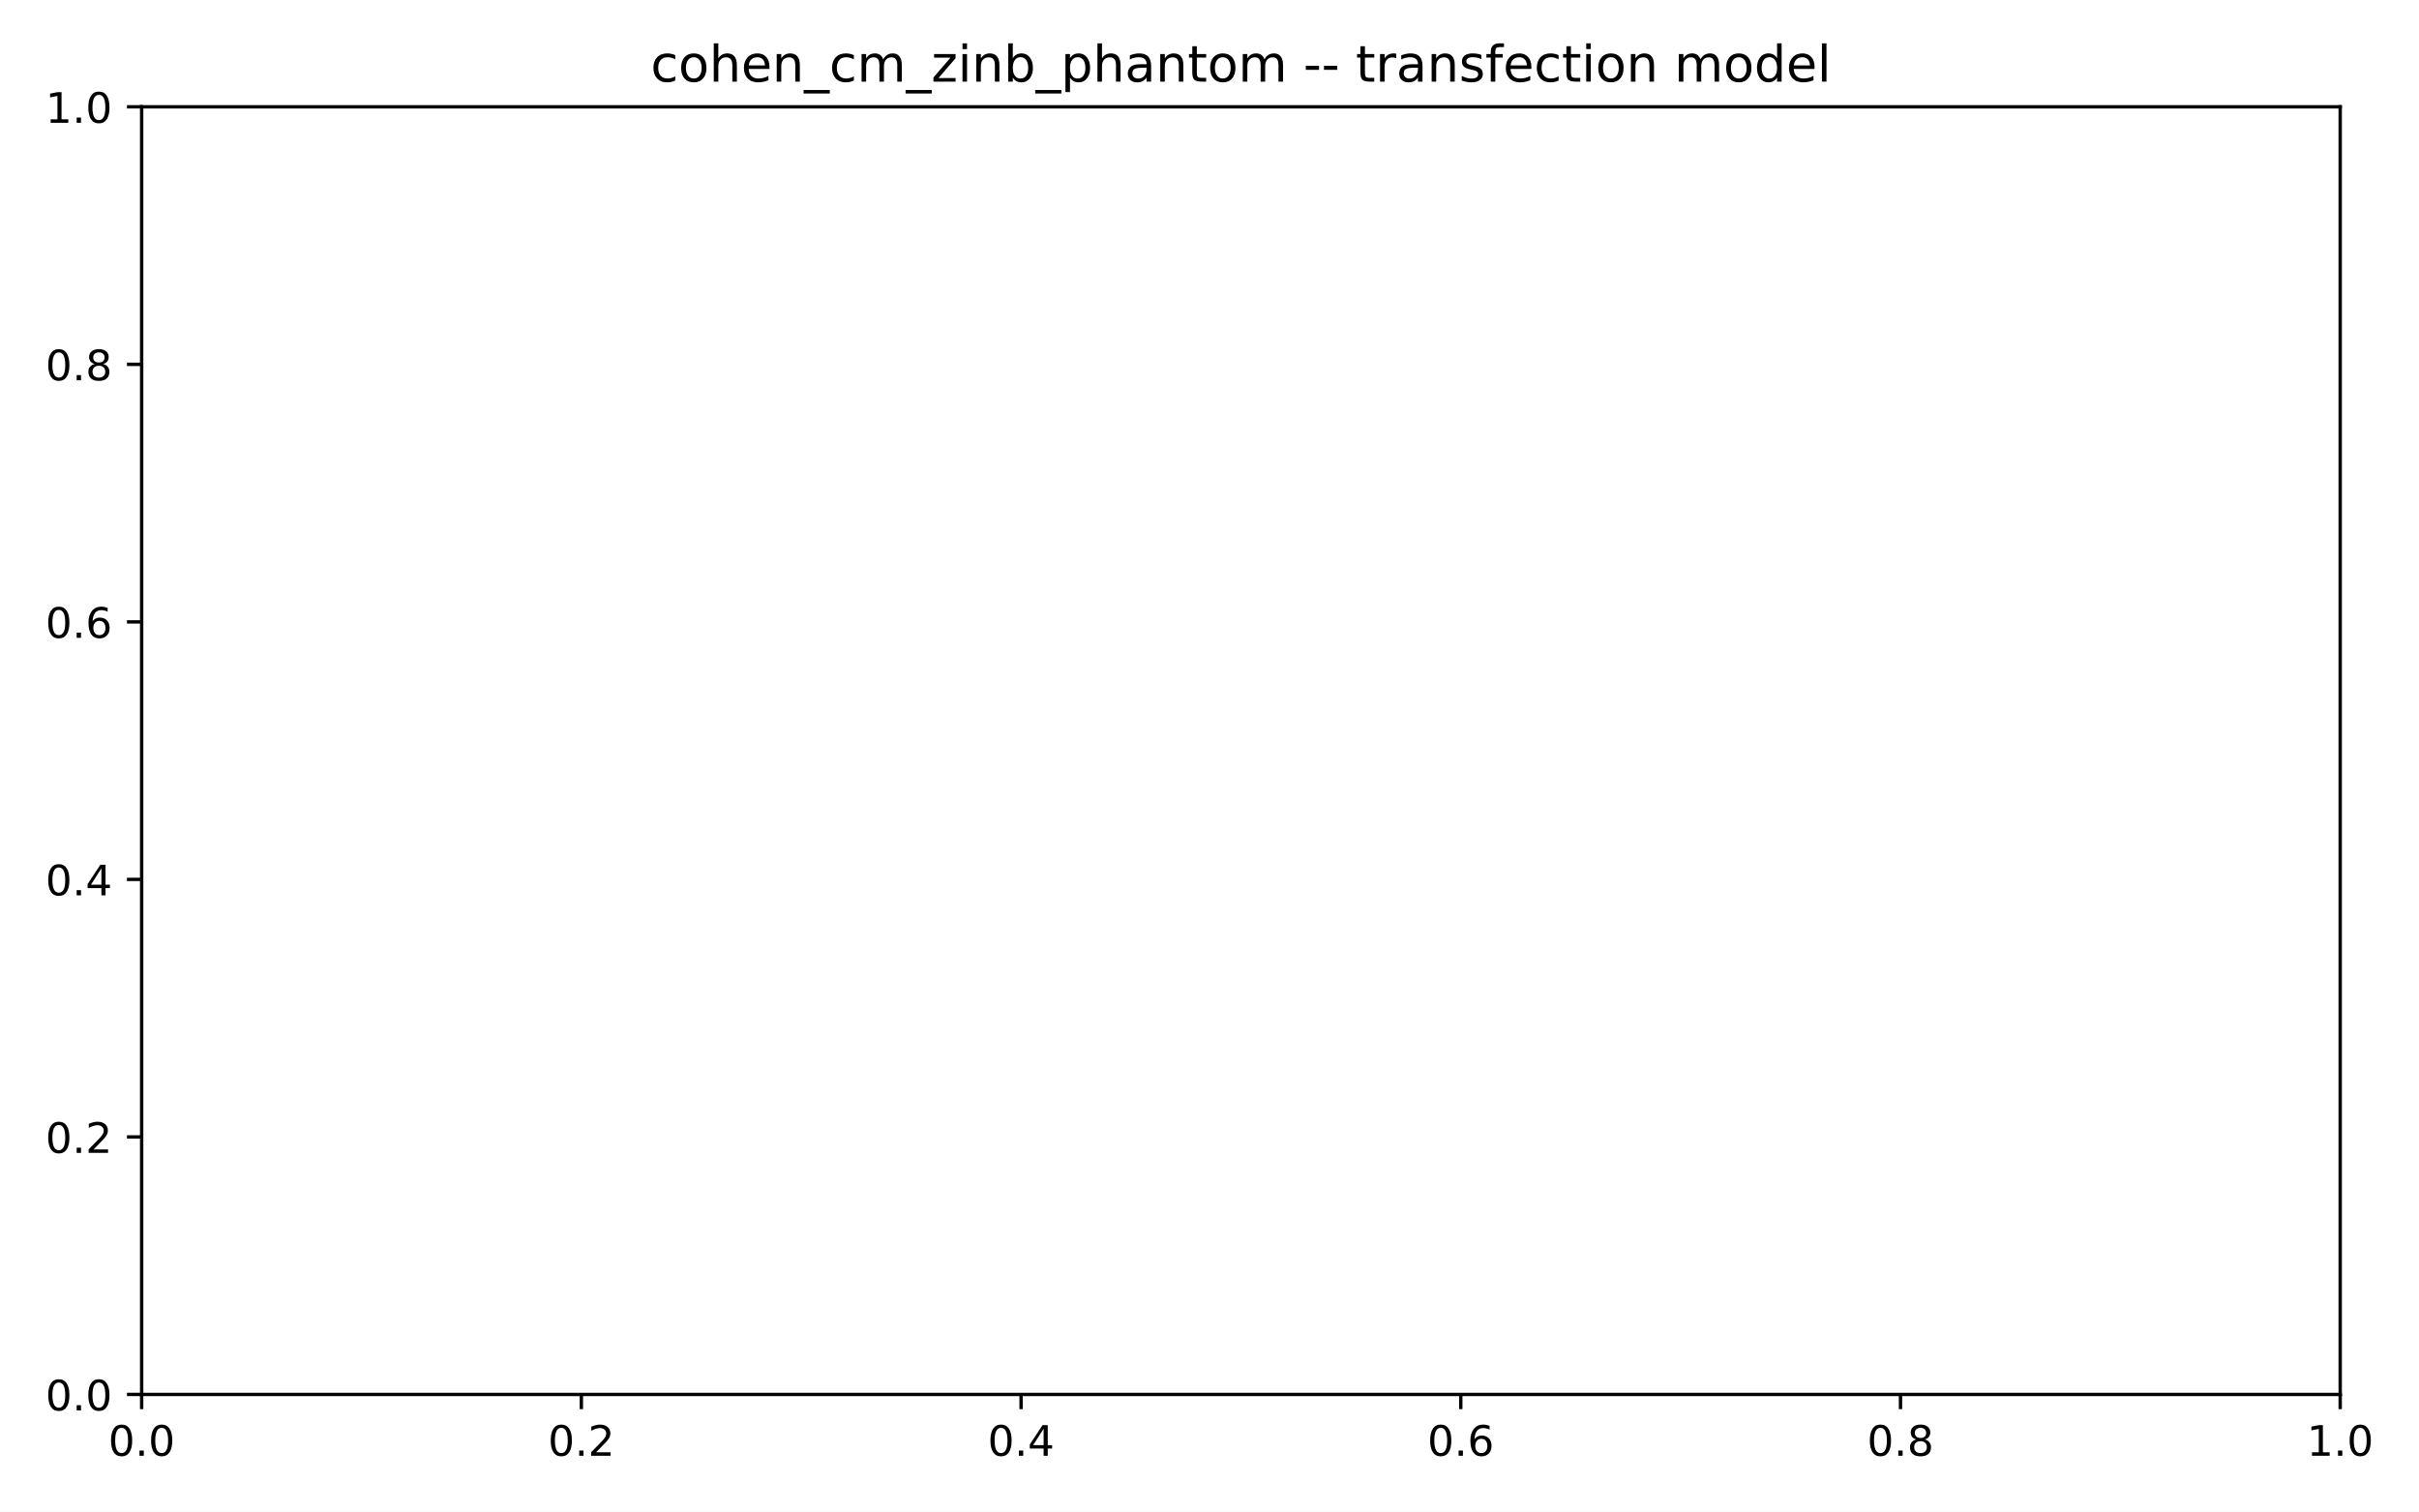
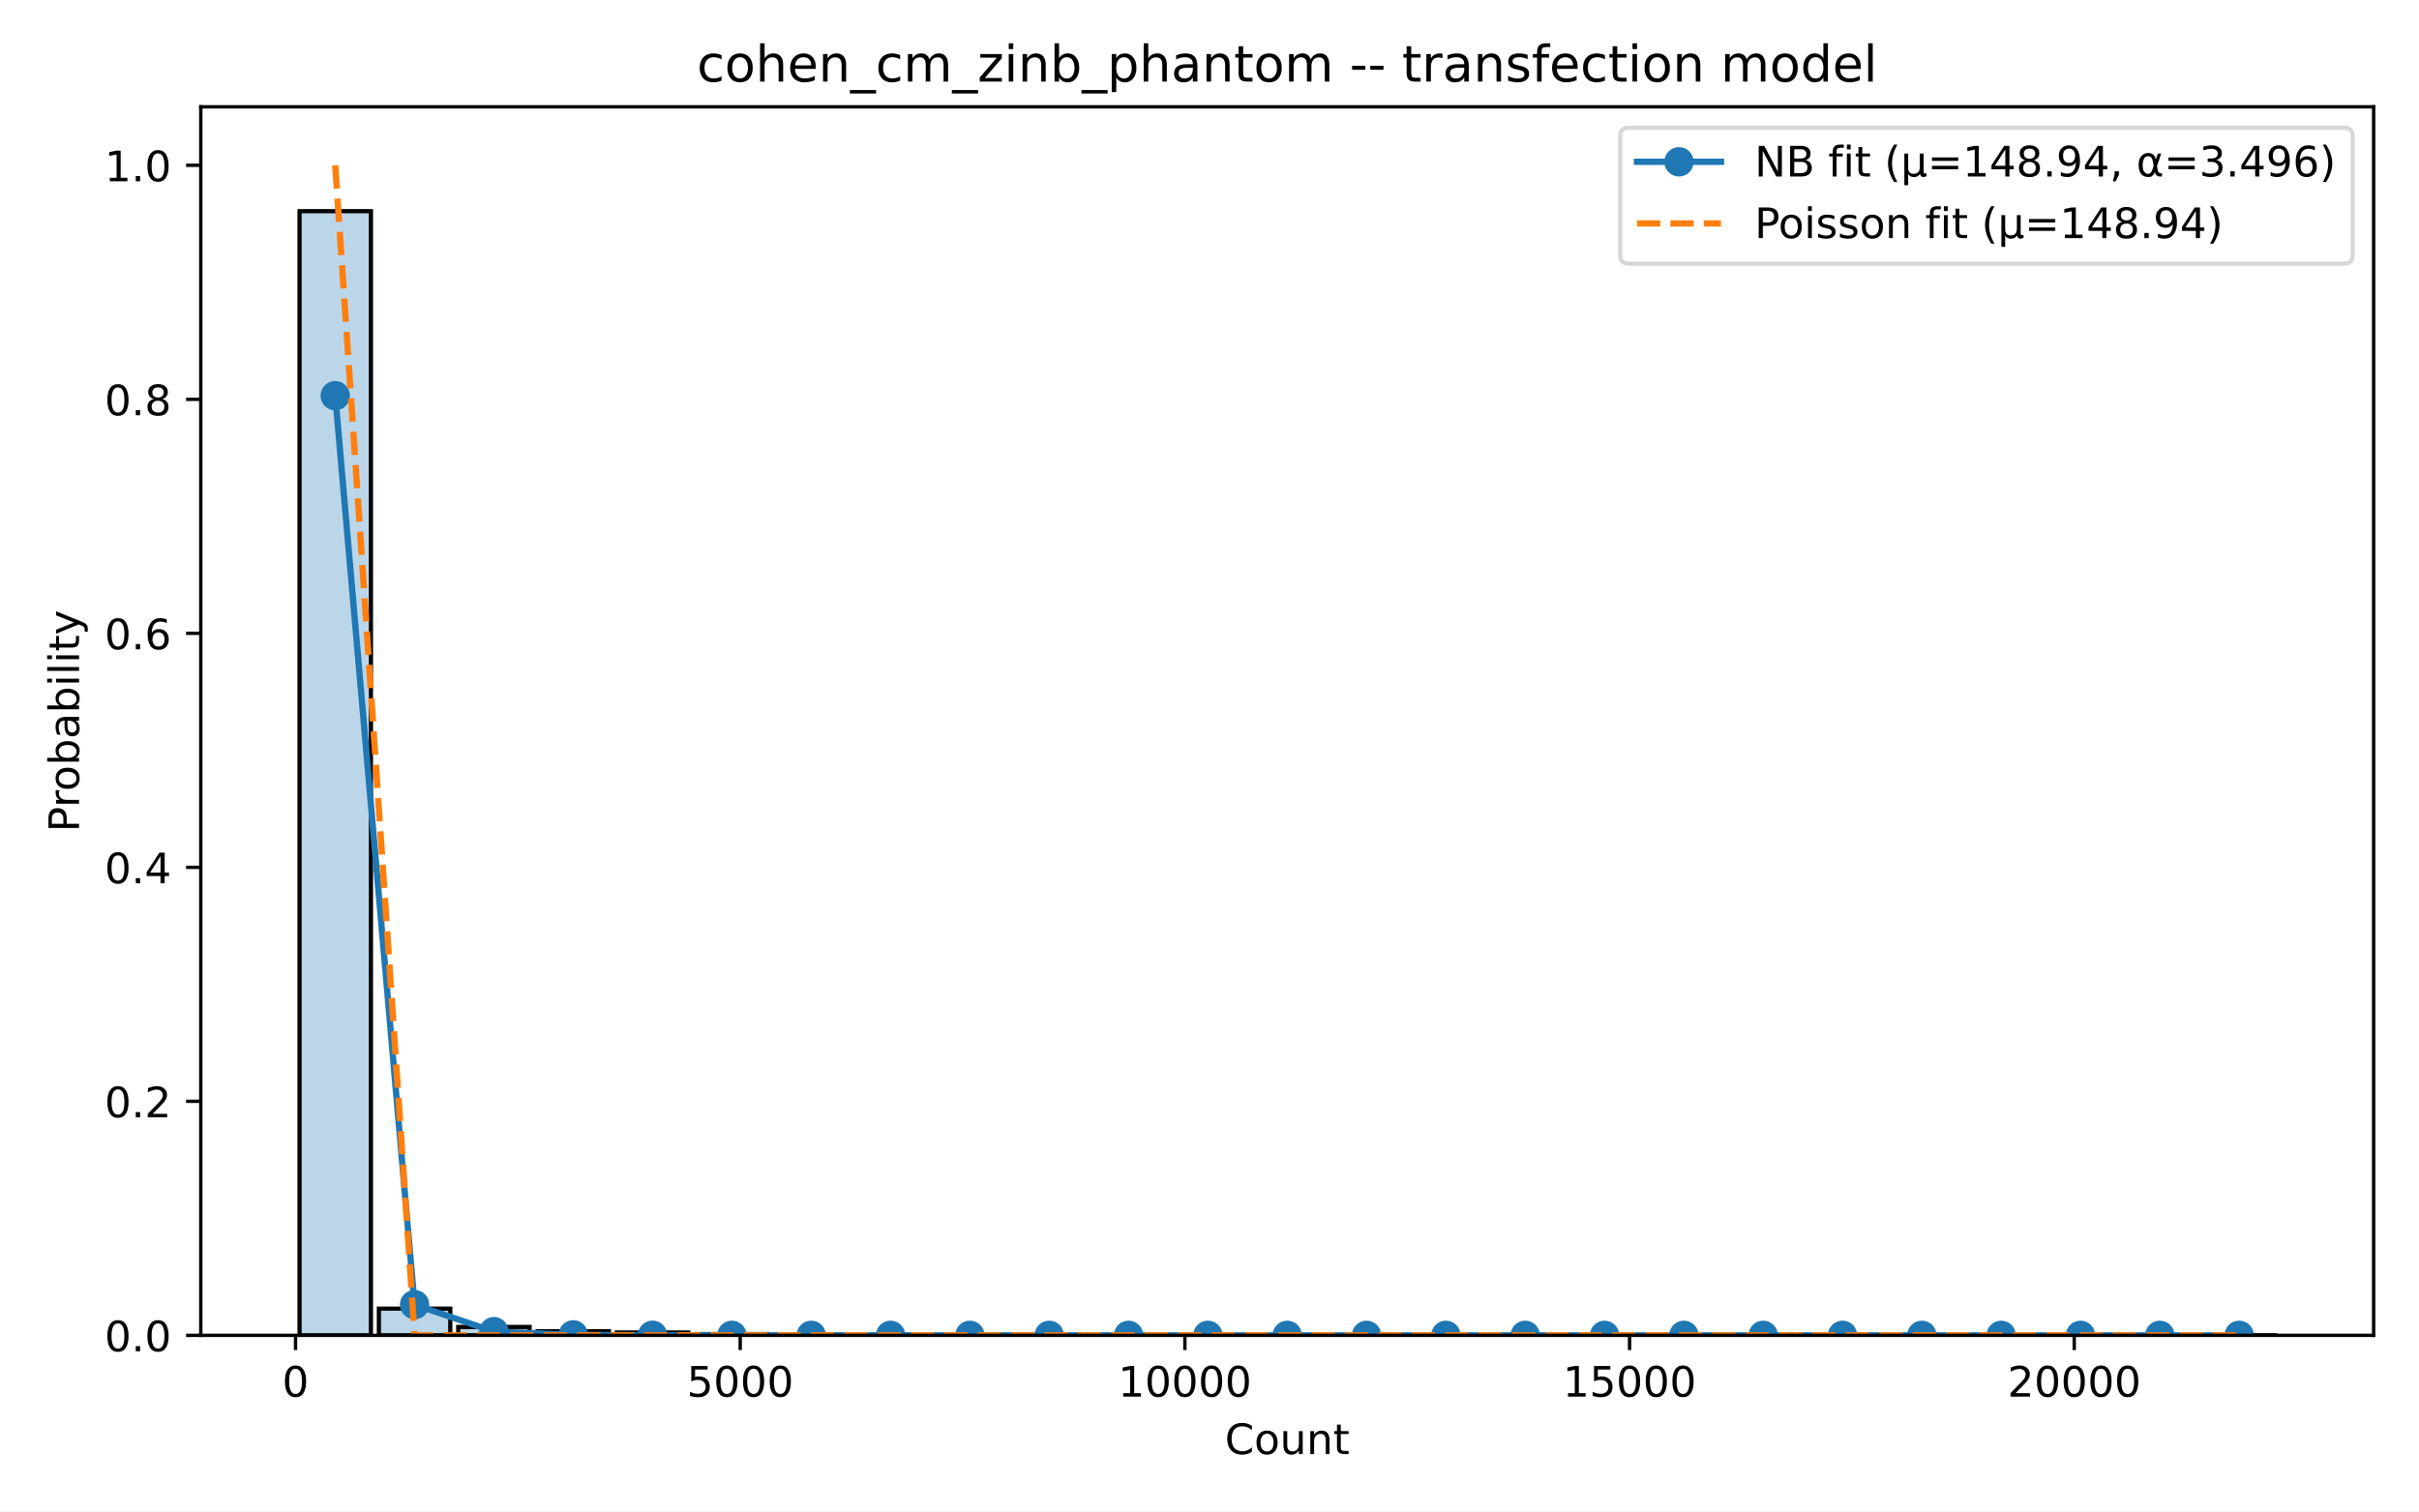
<svg xmlns="http://www.w3.org/2000/svg" xmlns:xlink="http://www.w3.org/1999/xlink" width="576pt" height="360pt" viewBox="0 0 576 360" version="1.1">
  <defs>
    <style type="text/css">*{stroke-linejoin: round; stroke-linecap: butt}</style>
  </defs>
  <g id="figure_1">
    <g id="patch_1">
      <path d="M 0 360  L 576 360  L 576 0  L 0 0  z " style="fill: #ffffff" />
    </g>
    <g id="axes_1">
      <g id="patch_2">
-         <path d="M 33.73 332.12  L 557.235 332.12  L 557.235 25.44  L 33.73 25.44  z " style="fill: #ffffff" />
+         <path d="M 47.81 318.04  L 565.2 318.04  L 565.2 25.44  L 47.81 25.44  z " style="fill: #ffffff" />
+       </g>
+       <g id="patch_3">
+         <path d="M 71.328 318.04  L 88.328 318.04  L 88.328 50.295  L 71.328 50.295  z " clip-path="url(#p4eb340bc12)" style="fill: #1f77b4; fill-opacity: 0.3; stroke: #000000; stroke-linejoin: miter" />
+       </g>
+       <g id="patch_4">
+         <path d="M 90.217 318.04  L 107.218 318.04  L 107.218 311.675  L 90.217 311.675  z " clip-path="url(#p4eb340bc12)" style="fill: #1f77b4; fill-opacity: 0.3; stroke: #000000; stroke-linejoin: miter" />
+       </g>
+       <g id="patch_5">
+         <path d="M 109.107 318.04  L 126.108 318.04  L 126.108 316.048  L 109.107 316.048  z " clip-path="url(#p4eb340bc12)" style="fill: #1f77b4; fill-opacity: 0.3; stroke: #000000; stroke-linejoin: miter" />
+       </g>
+       <g id="patch_6">
+         <path d="M 127.997 318.04  L 144.998 318.04  L 144.998 317.077  L 127.997 317.077  z " clip-path="url(#p4eb340bc12)" style="fill: #1f77b4; fill-opacity: 0.3; stroke: #000000; stroke-linejoin: miter" />
+       </g>
+       <g id="patch_7">
+         <path d="M 146.887 318.04  L 163.887 318.04  L 163.887 317.363  L 146.887 317.363  z " clip-path="url(#p4eb340bc12)" style="fill: #1f77b4; fill-opacity: 0.3; stroke: #000000; stroke-linejoin: miter" />
+       </g>
+       <g id="patch_8">
+         <path d="M 165.776 318.04  L 182.777 318.04  L 182.777 317.728  L 165.776 317.728  z " clip-path="url(#p4eb340bc12)" style="fill: #1f77b4; fill-opacity: 0.3; stroke: #000000; stroke-linejoin: miter" />
+       </g>
+       <g id="patch_9">
+         <path d="M 184.666 318.04  L 201.667 318.04  L 201.667 317.884  L 184.666 317.884  z " clip-path="url(#p4eb340bc12)" style="fill: #1f77b4; fill-opacity: 0.3; stroke: #000000; stroke-linejoin: miter" />
+       </g>
+       <g id="patch_10">
+         <path d="M 203.556 318.04  L 220.557 318.04  L 220.557 317.923  L 203.556 317.923  z " clip-path="url(#p4eb340bc12)" style="fill: #1f77b4; fill-opacity: 0.3; stroke: #000000; stroke-linejoin: miter" />
+       </g>
+       <g id="patch_11">
+         <path d="M 222.446 318.04  L 239.446 318.04  L 239.446 317.975  L 222.446 317.975  z " clip-path="url(#p4eb340bc12)" style="fill: #1f77b4; fill-opacity: 0.3; stroke: #000000; stroke-linejoin: miter" />
+       </g>
+       <g id="patch_12">
+         <path d="M 241.335 318.04  L 258.336 318.04  L 258.336 317.975  L 241.335 317.975  z " clip-path="url(#p4eb340bc12)" style="fill: #1f77b4; fill-opacity: 0.3; stroke: #000000; stroke-linejoin: miter" />
+       </g>
+       <g id="patch_13">
+         <path d="M 260.225 318.04  L 277.226 318.04  L 277.226 318.027  L 260.225 318.027  z " clip-path="url(#p4eb340bc12)" style="fill: #1f77b4; fill-opacity: 0.3; stroke: #000000; stroke-linejoin: miter" />
+       </g>
+       <g id="patch_14">
+         <path d="M 279.115 318.04  L 296.116 318.04  L 296.116 318.014  L 279.115 318.014  z " clip-path="url(#p4eb340bc12)" style="fill: #1f77b4; fill-opacity: 0.3; stroke: #000000; stroke-linejoin: miter" />
+       </g>
+       <g id="patch_15">
+         <path d="M 298.005 318.04  L 315.005 318.04  L 315.005 317.988  L 298.005 317.988  z " clip-path="url(#p4eb340bc12)" style="fill: #1f77b4; fill-opacity: 0.3; stroke: #000000; stroke-linejoin: miter" />
+       </g>
+       <g id="patch_16">
+         <path d="M 316.894 318.04  L 333.895 318.04  L 333.895 318.001  L 316.894 318.001  z " clip-path="url(#p4eb340bc12)" style="fill: #1f77b4; fill-opacity: 0.3; stroke: #000000; stroke-linejoin: miter" />
+       </g>
+       <g id="patch_17">
+         <path d="M 335.784 318.04  L 352.785 318.04  L 352.785 318.027  L 335.784 318.027  z " clip-path="url(#p4eb340bc12)" style="fill: #1f77b4; fill-opacity: 0.3; stroke: #000000; stroke-linejoin: miter" />
+       </g>
+       <g id="patch_18">
+         <path d="M 354.674 318.04  L 371.675 318.04  L 371.675 318.027  L 354.674 318.027  z " clip-path="url(#p4eb340bc12)" style="fill: #1f77b4; fill-opacity: 0.3; stroke: #000000; stroke-linejoin: miter" />
+       </g>
+       <g id="patch_19">
+         <path d="M 373.564 318.04  L 390.564 318.04  L 390.564 318.027  L 373.564 318.027  z " clip-path="url(#p4eb340bc12)" style="fill: #1f77b4; fill-opacity: 0.3; stroke: #000000; stroke-linejoin: miter" />
+       </g>
+       <g id="patch_20">
+         <path d="M 392.453 318.04  L 409.454 318.04  L 409.454 318.04  L 392.453 318.04  z " clip-path="url(#p4eb340bc12)" style="fill: #1f77b4; fill-opacity: 0.3; stroke: #000000; stroke-linejoin: miter" />
+       </g>
+       <g id="patch_21">
+         <path d="M 411.343 318.04  L 428.344 318.04  L 428.344 318.04  L 411.343 318.04  z " clip-path="url(#p4eb340bc12)" style="fill: #1f77b4; fill-opacity: 0.3; stroke: #000000; stroke-linejoin: miter" />
+       </g>
+       <g id="patch_22">
+         <path d="M 430.233 318.04  L 447.234 318.04  L 447.234 318.027  L 430.233 318.027  z " clip-path="url(#p4eb340bc12)" style="fill: #1f77b4; fill-opacity: 0.3; stroke: #000000; stroke-linejoin: miter" />
+       </g>
+       <g id="patch_23">
+         <path d="M 449.123 318.04  L 466.123 318.04  L 466.123 318.027  L 449.123 318.027  z " clip-path="url(#p4eb340bc12)" style="fill: #1f77b4; fill-opacity: 0.3; stroke: #000000; stroke-linejoin: miter" />
+       </g>
+       <g id="patch_24">
+         <path d="M 468.012 318.04  L 485.013 318.04  L 485.013 318.04  L 468.012 318.04  z " clip-path="url(#p4eb340bc12)" style="fill: #1f77b4; fill-opacity: 0.3; stroke: #000000; stroke-linejoin: miter" />
+       </g>
+       <g id="patch_25">
+         <path d="M 486.902 318.04  L 503.903 318.04  L 503.903 318.04  L 486.902 318.04  z " clip-path="url(#p4eb340bc12)" style="fill: #1f77b4; fill-opacity: 0.3; stroke: #000000; stroke-linejoin: miter" />
+       </g>
+       <g id="patch_26">
+         <path d="M 505.792 318.04  L 522.793 318.04  L 522.793 318.04  L 505.792 318.04  z " clip-path="url(#p4eb340bc12)" style="fill: #1f77b4; fill-opacity: 0.3; stroke: #000000; stroke-linejoin: miter" />
+       </g>
+       <g id="patch_27">
+         <path d="M 524.682 318.04  L 541.682 318.04  L 541.682 318.027  L 524.682 318.027  z " clip-path="url(#p4eb340bc12)" style="fill: #1f77b4; fill-opacity: 0.3; stroke: #000000; stroke-linejoin: miter" />
      </g>
      <g id="matplotlib.axis_1">
        <g id="xtick_1">
          <g id="line2d_1">
            <defs>
-               <path id="m7f72107dac" d="M 0 0  L 0 3.5  " style="stroke: #000000; stroke-width: 0.8" />
+               <path id="m338597eb82" d="M 0 0  L 0 3.5  " style="stroke: #000000; stroke-width: 0.8" />
            </defs>
            <g>
-               <use xlink:href="#m7f72107dac" x="33.73" y="332.12" style="stroke: #000000; stroke-width: 0.8" />
+               <use xlink:href="#m338597eb82" x="70.373" y="318.04" style="stroke: #000000; stroke-width: 0.8" />
            </g>
          </g>
          <g id="text_1">
-             <g transform="translate(25.77844 346.7184) scale(0.1 -0.1)">
-               <defs>
-                 <path id="DejaVuSans-30" d="M 2034 4250  Q 1547 4250 1301 3770  Q 1056 3291 1056 2328  Q 1056 1369 1301 889  Q 1547 409 2034 409  Q 2525 409 2770 889  Q 3016 1369 3016 2328  Q 3016 3291 2770 3770  Q 2525 4250 2034 4250  z M 2034 4750  Q 2819 4750 3233 4129  Q 3647 3509 3647 2328  Q 3647 1150 3233 529  Q 2819 -91 2034 -91  Q 1250 -91 836 529  Q 422 1150 422 2328  Q 422 3509 836 4129  Q 1250 4750 2034 4750  z " transform="scale(0.015625)" />
-                 <path id="DejaVuSans-2e" d="M 684 794  L 1344 794  L 1344 0  L 684 0  L 684 794  z " transform="scale(0.015625)" />
-               </defs>
-               <use xlink:href="#DejaVuSans-30" />
-               <use xlink:href="#DejaVuSans-2e" transform="translate(63.62305 0)" />
-               <use xlink:href="#DejaVuSans-30" transform="translate(95.41016 0)" />
-             </g>
+             <text style="font-size: 10px; font-family: 'DejaVu Sans', 'Bitstream Vera Sans', 'Computer Modern Sans Serif', 'Lucida Grande', 'Verdana', 'Geneva', 'Lucid', 'Arial', 'Helvetica', 'Avant Garde', sans-serif; text-anchor: middle" x="70.373" y="332.638" transform="rotate(-0 70.37265 332.6384)">0</text>
          </g>
        </g>
        <g id="xtick_2">
          <g id="line2d_2">
            <g>
-               <use xlink:href="#m7f72107dac" x="138.431" y="332.12" style="stroke: #000000; stroke-width: 0.8" />
+               <use xlink:href="#m338597eb82" x="176.257" y="318.04" style="stroke: #000000; stroke-width: 0.8" />
            </g>
          </g>
          <g id="text_2">
-             <g transform="translate(130.4794 346.7184) scale(0.1 -0.1)">
-               <defs>
-                 <path id="DejaVuSans-32" d="M 1228 531  L 3431 531  L 3431 0  L 469 0  L 469 531  Q 828 903 1448 1529  Q 2069 2156 2228 2338  Q 2531 2678 2651 2914  Q 2772 3150 2772 3378  Q 2772 3750 2511 3984  Q 2250 4219 1831 4219  Q 1534 4219 1204 4116  Q 875 4013 500 3803  L 500 4441  Q 881 4594 1212 4672  Q 1544 4750 1819 4750  Q 2544 4750 2975 4387  Q 3406 4025 3406 3419  Q 3406 3131 3298 2873  Q 3191 2616 2906 2266  Q 2828 2175 2409 1742  Q 1991 1309 1228 531  z " transform="scale(0.015625)" />
-               </defs>
-               <use xlink:href="#DejaVuSans-30" />
-               <use xlink:href="#DejaVuSans-2e" transform="translate(63.62305 0)" />
-               <use xlink:href="#DejaVuSans-32" transform="translate(95.41016 0)" />
-             </g>
+             <text style="font-size: 10px; font-family: 'DejaVu Sans', 'Bitstream Vera Sans', 'Computer Modern Sans Serif', 'Lucida Grande', 'Verdana', 'Geneva', 'Lucid', 'Arial', 'Helvetica', 'Avant Garde', sans-serif; text-anchor: middle" x="176.257" y="332.638" transform="rotate(-0 176.2568 332.6384)">5000</text>
          </g>
        </g>
        <g id="xtick_3">
          <g id="line2d_3">
            <g>
-               <use xlink:href="#m7f72107dac" x="243.132" y="332.12" style="stroke: #000000; stroke-width: 0.8" />
+               <use xlink:href="#m338597eb82" x="282.141" y="318.04" style="stroke: #000000; stroke-width: 0.8" />
            </g>
          </g>
          <g id="text_3">
-             <g transform="translate(235.1804 346.7184) scale(0.1 -0.1)">
-               <defs>
-                 <path id="DejaVuSans-34" d="M 2419 4116  L 825 1625  L 2419 1625  L 2419 4116  z M 2253 4666  L 3047 4666  L 3047 1625  L 3713 1625  L 3713 1100  L 3047 1100  L 3047 0  L 2419 0  L 2419 1100  L 313 1100  L 313 1709  L 2253 4666  z " transform="scale(0.015625)" />
-               </defs>
-               <use xlink:href="#DejaVuSans-30" />
-               <use xlink:href="#DejaVuSans-2e" transform="translate(63.62305 0)" />
-               <use xlink:href="#DejaVuSans-34" transform="translate(95.41016 0)" />
-             </g>
+             <text style="font-size: 10px; font-family: 'DejaVu Sans', 'Bitstream Vera Sans', 'Computer Modern Sans Serif', 'Lucida Grande', 'Verdana', 'Geneva', 'Lucid', 'Arial', 'Helvetica', 'Avant Garde', sans-serif; text-anchor: middle" x="282.141" y="332.638" transform="rotate(-0 282.141 332.6384)">10000</text>
          </g>
        </g>
        <g id="xtick_4">
          <g id="line2d_4">
            <g>
-               <use xlink:href="#m7f72107dac" x="347.833" y="332.12" style="stroke: #000000; stroke-width: 0.8" />
+               <use xlink:href="#m338597eb82" x="388.025" y="318.04" style="stroke: #000000; stroke-width: 0.8" />
            </g>
          </g>
          <g id="text_4">
-             <g transform="translate(339.8814 346.7184) scale(0.1 -0.1)">
-               <defs>
-                 <path id="DejaVuSans-36" d="M 2113 2584  Q 1688 2584 1439 2293  Q 1191 2003 1191 1497  Q 1191 994 1439 701  Q 1688 409 2113 409  Q 2538 409 2786 701  Q 3034 994 3034 1497  Q 3034 2003 2786 2293  Q 2538 2584 2113 2584  z M 3366 4563  L 3366 3988  Q 3128 4100 2886 4159  Q 2644 4219 2406 4219  Q 1781 4219 1451 3797  Q 1122 3375 1075 2522  Q 1259 2794 1537 2939  Q 1816 3084 2150 3084  Q 2853 3084 3261 2657  Q 3669 2231 3669 1497  Q 3669 778 3244 343  Q 2819 -91 2113 -91  Q 1303 -91 875 529  Q 447 1150 447 2328  Q 447 3434 972 4092  Q 1497 4750 2381 4750  Q 2619 4750 2861 4703  Q 3103 4656 3366 4563  z " transform="scale(0.015625)" />
-               </defs>
-               <use xlink:href="#DejaVuSans-30" />
-               <use xlink:href="#DejaVuSans-2e" transform="translate(63.62305 0)" />
-               <use xlink:href="#DejaVuSans-36" transform="translate(95.41016 0)" />
-             </g>
+             <text style="font-size: 10px; font-family: 'DejaVu Sans', 'Bitstream Vera Sans', 'Computer Modern Sans Serif', 'Lucida Grande', 'Verdana', 'Geneva', 'Lucid', 'Arial', 'Helvetica', 'Avant Garde', sans-serif; text-anchor: middle" x="388.025" y="332.638" transform="rotate(-0 388.0252 332.6384)">15000</text>
          </g>
        </g>
        <g id="xtick_5">
          <g id="line2d_5">
            <g>
-               <use xlink:href="#m7f72107dac" x="452.534" y="332.12" style="stroke: #000000; stroke-width: 0.8" />
+               <use xlink:href="#m338597eb82" x="493.909" y="318.04" style="stroke: #000000; stroke-width: 0.8" />
            </g>
          </g>
          <g id="text_5">
-             <g transform="translate(444.5824 346.7184) scale(0.1 -0.1)">
-               <defs>
-                 <path id="DejaVuSans-38" d="M 2034 2216  Q 1584 2216 1326 1975  Q 1069 1734 1069 1313  Q 1069 891 1326 650  Q 1584 409 2034 409  Q 2484 409 2743 651  Q 3003 894 3003 1313  Q 3003 1734 2745 1975  Q 2488 2216 2034 2216  z M 1403 2484  Q 997 2584 770 2862  Q 544 3141 544 3541  Q 544 4100 942 4425  Q 1341 4750 2034 4750  Q 2731 4750 3128 4425  Q 3525 4100 3525 3541  Q 3525 3141 3298 2862  Q 3072 2584 2669 2484  Q 3125 2378 3379 2068  Q 3634 1759 3634 1313  Q 3634 634 3220 271  Q 2806 -91 2034 -91  Q 1263 -91 848 271  Q 434 634 434 1313  Q 434 1759 690 2068  Q 947 2378 1403 2484  z M 1172 3481  Q 1172 3119 1398 2916  Q 1625 2713 2034 2713  Q 2441 2713 2670 2916  Q 2900 3119 2900 3481  Q 2900 3844 2670 4047  Q 2441 4250 2034 4250  Q 1625 4250 1398 4047  Q 1172 3844 1172 3481  z " transform="scale(0.015625)" />
-               </defs>
-               <use xlink:href="#DejaVuSans-30" />
-               <use xlink:href="#DejaVuSans-2e" transform="translate(63.62305 0)" />
-               <use xlink:href="#DejaVuSans-38" transform="translate(95.41016 0)" />
-             </g>
-           </g>
-         </g>
-         <g id="xtick_6">
-           <g id="line2d_6">
-             <g>
-               <use xlink:href="#m7f72107dac" x="557.235" y="332.12" style="stroke: #000000; stroke-width: 0.8" />
-             </g>
-           </g>
-           <g id="text_6">
-             <g transform="translate(549.2834 346.7184) scale(0.1 -0.1)">
-               <defs>
-                 <path id="DejaVuSans-31" d="M 794 531  L 1825 531  L 1825 4091  L 703 3866  L 703 4441  L 1819 4666  L 2450 4666  L 2450 531  L 3481 531  L 3481 0  L 794 0  L 794 531  z " transform="scale(0.015625)" />
-               </defs>
-               <use xlink:href="#DejaVuSans-31" />
-               <use xlink:href="#DejaVuSans-2e" transform="translate(63.62305 0)" />
-               <use xlink:href="#DejaVuSans-30" transform="translate(95.41016 0)" />
-             </g>
-           </g>
+             <text style="font-size: 10px; font-family: 'DejaVu Sans', 'Bitstream Vera Sans', 'Computer Modern Sans Serif', 'Lucida Grande', 'Verdana', 'Geneva', 'Lucid', 'Arial', 'Helvetica', 'Avant Garde', sans-serif; text-anchor: middle" x="493.909" y="332.638" transform="rotate(-0 493.9094 332.6384)">20000</text>
+           </g>
+         </g>
+         <g id="text_6">
+           <text style="font-size: 10px; font-family: 'DejaVu Sans', 'Bitstream Vera Sans', 'Computer Modern Sans Serif', 'Lucida Grande', 'Verdana', 'Geneva', 'Lucid', 'Arial', 'Helvetica', 'Avant Garde', sans-serif; text-anchor: middle" x="306.505" y="346.317" transform="rotate(-0 306.505 346.3166)">Count</text>
        </g>
      </g>
      <g id="matplotlib.axis_2">
        <g id="ytick_1">
+           <g id="line2d_6">
+             <defs>
+               <path id="med637bb70e" d="M 0 0  L -3.5 0  " style="stroke: #000000; stroke-width: 0.8" />
+             </defs>
+             <g>
+               <use xlink:href="#med637bb70e" x="47.81" y="318.04" style="stroke: #000000; stroke-width: 0.8" />
+             </g>
+           </g>
+           <g id="text_7">
+             <text style="font-size: 10px; font-family: 'DejaVu Sans', 'Bitstream Vera Sans', 'Computer Modern Sans Serif', 'Lucida Grande', 'Verdana', 'Geneva', 'Lucid', 'Arial', 'Helvetica', 'Avant Garde', sans-serif; text-anchor: end" x="40.81" y="321.839" transform="rotate(-0 40.81 321.8392)">0.0</text>
+           </g>
+         </g>
+         <g id="ytick_2">
          <g id="line2d_7">
-             <defs>
-               <path id="mca5aedd882" d="M 0 0  L -3.5 0  " style="stroke: #000000; stroke-width: 0.8" />
-             </defs>
-             <g>
-               <use xlink:href="#mca5aedd882" x="33.73" y="332.12" style="stroke: #000000; stroke-width: 0.8" />
-             </g>
-           </g>
-           <g id="text_7">
-             <g transform="translate(10.82687 335.9192) scale(0.1 -0.1)">
-               <use xlink:href="#DejaVuSans-30" />
-               <use xlink:href="#DejaVuSans-2e" transform="translate(63.62305 0)" />
-               <use xlink:href="#DejaVuSans-30" transform="translate(95.41016 0)" />
-             </g>
-           </g>
-         </g>
-         <g id="ytick_2">
+             <g>
+               <use xlink:href="#med637bb70e" x="47.81" y="262.307" style="stroke: #000000; stroke-width: 0.8" />
+             </g>
+           </g>
+           <g id="text_8">
+             <text style="font-size: 10px; font-family: 'DejaVu Sans', 'Bitstream Vera Sans', 'Computer Modern Sans Serif', 'Lucida Grande', 'Verdana', 'Geneva', 'Lucid', 'Arial', 'Helvetica', 'Avant Garde', sans-serif; text-anchor: end" x="40.81" y="266.106" transform="rotate(-0 40.81 266.1059)">0.2</text>
+           </g>
+         </g>
+         <g id="ytick_3">
          <g id="line2d_8">
            <g>
-               <use xlink:href="#mca5aedd882" x="33.73" y="270.784" style="stroke: #000000; stroke-width: 0.8" />
-             </g>
-           </g>
-           <g id="text_8">
-             <g transform="translate(10.82687 274.5832) scale(0.1 -0.1)">
-               <use xlink:href="#DejaVuSans-30" />
-               <use xlink:href="#DejaVuSans-2e" transform="translate(63.62305 0)" />
-               <use xlink:href="#DejaVuSans-32" transform="translate(95.41016 0)" />
-             </g>
-           </g>
-         </g>
-         <g id="ytick_3">
+               <use xlink:href="#med637bb70e" x="47.81" y="206.573" style="stroke: #000000; stroke-width: 0.8" />
+             </g>
+           </g>
+           <g id="text_9">
+             <text style="font-size: 10px; font-family: 'DejaVu Sans', 'Bitstream Vera Sans', 'Computer Modern Sans Serif', 'Lucida Grande', 'Verdana', 'Geneva', 'Lucid', 'Arial', 'Helvetica', 'Avant Garde', sans-serif; text-anchor: end" x="40.81" y="210.373" transform="rotate(-0 40.81 210.3726)">0.4</text>
+           </g>
+         </g>
+         <g id="ytick_4">
          <g id="line2d_9">
            <g>
-               <use xlink:href="#mca5aedd882" x="33.73" y="209.448" style="stroke: #000000; stroke-width: 0.8" />
-             </g>
-           </g>
-           <g id="text_9">
-             <g transform="translate(10.82687 213.2472) scale(0.1 -0.1)">
-               <use xlink:href="#DejaVuSans-30" />
-               <use xlink:href="#DejaVuSans-2e" transform="translate(63.62305 0)" />
-               <use xlink:href="#DejaVuSans-34" transform="translate(95.41016 0)" />
-             </g>
-           </g>
-         </g>
-         <g id="ytick_4">
+               <use xlink:href="#med637bb70e" x="47.81" y="150.84" style="stroke: #000000; stroke-width: 0.8" />
+             </g>
+           </g>
+           <g id="text_10">
+             <text style="font-size: 10px; font-family: 'DejaVu Sans', 'Bitstream Vera Sans', 'Computer Modern Sans Serif', 'Lucida Grande', 'Verdana', 'Geneva', 'Lucid', 'Arial', 'Helvetica', 'Avant Garde', sans-serif; text-anchor: end" x="40.81" y="154.639" transform="rotate(-0 40.81 154.6392)">0.6</text>
+           </g>
+         </g>
+         <g id="ytick_5">
          <g id="line2d_10">
            <g>
-               <use xlink:href="#mca5aedd882" x="33.73" y="148.112" style="stroke: #000000; stroke-width: 0.8" />
-             </g>
-           </g>
-           <g id="text_10">
-             <g transform="translate(10.82687 151.9112) scale(0.1 -0.1)">
-               <use xlink:href="#DejaVuSans-30" />
-               <use xlink:href="#DejaVuSans-2e" transform="translate(63.62305 0)" />
-               <use xlink:href="#DejaVuSans-36" transform="translate(95.41016 0)" />
-             </g>
-           </g>
-         </g>
-         <g id="ytick_5">
+               <use xlink:href="#med637bb70e" x="47.81" y="95.107" style="stroke: #000000; stroke-width: 0.8" />
+             </g>
+           </g>
+           <g id="text_11">
+             <text style="font-size: 10px; font-family: 'DejaVu Sans', 'Bitstream Vera Sans', 'Computer Modern Sans Serif', 'Lucida Grande', 'Verdana', 'Geneva', 'Lucid', 'Arial', 'Helvetica', 'Avant Garde', sans-serif; text-anchor: end" x="40.81" y="98.906" transform="rotate(-0 40.81 98.90588)">0.8</text>
+           </g>
+         </g>
+         <g id="ytick_6">
          <g id="line2d_11">
            <g>
-               <use xlink:href="#mca5aedd882" x="33.73" y="86.776" style="stroke: #000000; stroke-width: 0.8" />
-             </g>
-           </g>
-           <g id="text_11">
-             <g transform="translate(10.82687 90.57522) scale(0.1 -0.1)">
-               <use xlink:href="#DejaVuSans-30" />
-               <use xlink:href="#DejaVuSans-2e" transform="translate(63.62305 0)" />
-               <use xlink:href="#DejaVuSans-38" transform="translate(95.41016 0)" />
-             </g>
-           </g>
-         </g>
-         <g id="ytick_6">
-           <g id="line2d_12">
-             <g>
-               <use xlink:href="#mca5aedd882" x="33.73" y="25.44" style="stroke: #000000; stroke-width: 0.8" />
+               <use xlink:href="#med637bb70e" x="47.81" y="39.373" style="stroke: #000000; stroke-width: 0.8" />
            </g>
          </g>
          <g id="text_12">
-             <g transform="translate(10.82687 29.23922) scale(0.1 -0.1)">
-               <use xlink:href="#DejaVuSans-31" />
-               <use xlink:href="#DejaVuSans-2e" transform="translate(63.62305 0)" />
-               <use xlink:href="#DejaVuSans-30" transform="translate(95.41016 0)" />
-             </g>
-           </g>
-         </g>
-       </g>
-       <g id="patch_3">
-         <path d="M 33.73 332.12  L 33.73 25.44  " style="fill: none; stroke: #000000; stroke-width: 0.8; stroke-linejoin: miter; stroke-linecap: square" />
-       </g>
-       <g id="patch_4">
-         <path d="M 557.235 332.12  L 557.235 25.44  " style="fill: none; stroke: #000000; stroke-width: 0.8; stroke-linejoin: miter; stroke-linecap: square" />
-       </g>
-       <g id="patch_5">
-         <path d="M 33.73 332.12  L 557.235 332.12  " style="fill: none; stroke: #000000; stroke-width: 0.8; stroke-linejoin: miter; stroke-linecap: square" />
-       </g>
-       <g id="patch_6">
-         <path d="M 33.73 25.44  L 557.235 25.44  " style="fill: none; stroke: #000000; stroke-width: 0.8; stroke-linejoin: miter; stroke-linecap: square" />
-       </g>
-       <g id="text_13">
-         <g transform="translate(154.9325 19.44) scale(0.12 -0.12)">
-           <defs>
-             <path id="DejaVuSans-63" d="M 3122 3366  L 3122 2828  Q 2878 2963 2633 3030  Q 2388 3097 2138 3097  Q 1578 3097 1268 2742  Q 959 2388 959 1747  Q 959 1106 1268 751  Q 1578 397 2138 397  Q 2388 397 2633 464  Q 2878 531 3122 666  L 3122 134  Q 2881 22 2623 -34  Q 2366 -91 2075 -91  Q 1284 -91 818 406  Q 353 903 353 1747  Q 353 2603 823 3093  Q 1294 3584 2113 3584  Q 2378 3584 2631 3529  Q 2884 3475 3122 3366  z " transform="scale(0.015625)" />
-             <path id="DejaVuSans-6f" d="M 1959 3097  Q 1497 3097 1228 2736  Q 959 2375 959 1747  Q 959 1119 1226 758  Q 1494 397 1959 397  Q 2419 397 2687 759  Q 2956 1122 2956 1747  Q 2956 2369 2687 2733  Q 2419 3097 1959 3097  z M 1959 3584  Q 2709 3584 3137 3096  Q 3566 2609 3566 1747  Q 3566 888 3137 398  Q 2709 -91 1959 -91  Q 1206 -91 779 398  Q 353 888 353 1747  Q 353 2609 779 3096  Q 1206 3584 1959 3584  z " transform="scale(0.015625)" />
-             <path id="DejaVuSans-68" d="M 3513 2113  L 3513 0  L 2938 0  L 2938 2094  Q 2938 2591 2744 2837  Q 2550 3084 2163 3084  Q 1697 3084 1428 2787  Q 1159 2491 1159 1978  L 1159 0  L 581 0  L 581 4863  L 1159 4863  L 1159 2956  Q 1366 3272 1645 3428  Q 1925 3584 2291 3584  Q 2894 3584 3203 3211  Q 3513 2838 3513 2113  z " transform="scale(0.015625)" />
-             <path id="DejaVuSans-65" d="M 3597 1894  L 3597 1613  L 953 1613  Q 991 1019 1311 708  Q 1631 397 2203 397  Q 2534 397 2845 478  Q 3156 559 3463 722  L 3463 178  Q 3153 47 2828 -22  Q 2503 -91 2169 -91  Q 1331 -91 842 396  Q 353 884 353 1716  Q 353 2575 817 3079  Q 1281 3584 2069 3584  Q 2775 3584 3186 3129  Q 3597 2675 3597 1894  z M 3022 2063  Q 3016 2534 2758 2815  Q 2500 3097 2075 3097  Q 1594 3097 1305 2825  Q 1016 2553 972 2059  L 3022 2063  z " transform="scale(0.015625)" />
-             <path id="DejaVuSans-6e" d="M 3513 2113  L 3513 0  L 2938 0  L 2938 2094  Q 2938 2591 2744 2837  Q 2550 3084 2163 3084  Q 1697 3084 1428 2787  Q 1159 2491 1159 1978  L 1159 0  L 581 0  L 581 3500  L 1159 3500  L 1159 2956  Q 1366 3272 1645 3428  Q 1925 3584 2291 3584  Q 2894 3584 3203 3211  Q 3513 2838 3513 2113  z " transform="scale(0.015625)" />
-             <path id="DejaVuSans-5f" d="M 3263 -1063  L 3263 -1509  L -63 -1509  L -63 -1063  L 3263 -1063  z " transform="scale(0.015625)" />
-             <path id="DejaVuSans-6d" d="M 3328 2828  Q 3544 3216 3844 3400  Q 4144 3584 4550 3584  Q 5097 3584 5394 3201  Q 5691 2819 5691 2113  L 5691 0  L 5113 0  L 5113 2094  Q 5113 2597 4934 2840  Q 4756 3084 4391 3084  Q 3944 3084 3684 2787  Q 3425 2491 3425 1978  L 3425 0  L 2847 0  L 2847 2094  Q 2847 2600 2669 2842  Q 2491 3084 2119 3084  Q 1678 3084 1418 2786  Q 1159 2488 1159 1978  L 1159 0  L 581 0  L 581 3500  L 1159 3500  L 1159 2956  Q 1356 3278 1631 3431  Q 1906 3584 2284 3584  Q 2666 3584 2933 3390  Q 3200 3197 3328 2828  z " transform="scale(0.015625)" />
-             <path id="DejaVuSans-7a" d="M 353 3500  L 3084 3500  L 3084 2975  L 922 459  L 3084 459  L 3084 0  L 275 0  L 275 525  L 2438 3041  L 353 3041  L 353 3500  z " transform="scale(0.015625)" />
-             <path id="DejaVuSans-69" d="M 603 3500  L 1178 3500  L 1178 0  L 603 0  L 603 3500  z M 603 4863  L 1178 4863  L 1178 4134  L 603 4134  L 603 4863  z " transform="scale(0.015625)" />
-             <path id="DejaVuSans-62" d="M 3116 1747  Q 3116 2381 2855 2742  Q 2594 3103 2138 3103  Q 1681 3103 1420 2742  Q 1159 2381 1159 1747  Q 1159 1113 1420 752  Q 1681 391 2138 391  Q 2594 391 2855 752  Q 3116 1113 3116 1747  z M 1159 2969  Q 1341 3281 1617 3432  Q 1894 3584 2278 3584  Q 2916 3584 3314 3078  Q 3713 2572 3713 1747  Q 3713 922 3314 415  Q 2916 -91 2278 -91  Q 1894 -91 1617 61  Q 1341 213 1159 525  L 1159 0  L 581 0  L 581 4863  L 1159 4863  L 1159 2969  z " transform="scale(0.015625)" />
-             <path id="DejaVuSans-70" d="M 1159 525  L 1159 -1331  L 581 -1331  L 581 3500  L 1159 3500  L 1159 2969  Q 1341 3281 1617 3432  Q 1894 3584 2278 3584  Q 2916 3584 3314 3078  Q 3713 2572 3713 1747  Q 3713 922 3314 415  Q 2916 -91 2278 -91  Q 1894 -91 1617 61  Q 1341 213 1159 525  z M 3116 1747  Q 3116 2381 2855 2742  Q 2594 3103 2138 3103  Q 1681 3103 1420 2742  Q 1159 2381 1159 1747  Q 1159 1113 1420 752  Q 1681 391 2138 391  Q 2594 391 2855 752  Q 3116 1113 3116 1747  z " transform="scale(0.015625)" />
-             <path id="DejaVuSans-61" d="M 2194 1759  Q 1497 1759 1228 1600  Q 959 1441 959 1056  Q 959 750 1161 570  Q 1363 391 1709 391  Q 2188 391 2477 730  Q 2766 1069 2766 1631  L 2766 1759  L 2194 1759  z M 3341 1997  L 3341 0  L 2766 0  L 2766 531  Q 2569 213 2275 61  Q 1981 -91 1556 -91  Q 1019 -91 701 211  Q 384 513 384 1019  Q 384 1609 779 1909  Q 1175 2209 1959 2209  L 2766 2209  L 2766 2266  Q 2766 2663 2505 2880  Q 2244 3097 1772 3097  Q 1472 3097 1187 3025  Q 903 2953 641 2809  L 641 3341  Q 956 3463 1253 3523  Q 1550 3584 1831 3584  Q 2591 3584 2966 3190  Q 3341 2797 3341 1997  z " transform="scale(0.015625)" />
-             <path id="DejaVuSans-74" d="M 1172 4494  L 1172 3500  L 2356 3500  L 2356 3053  L 1172 3053  L 1172 1153  Q 1172 725 1289 603  Q 1406 481 1766 481  L 2356 481  L 2356 0  L 1766 0  Q 1100 0 847 248  Q 594 497 594 1153  L 594 3053  L 172 3053  L 172 3500  L 594 3500  L 594 4494  L 1172 4494  z " transform="scale(0.015625)" />
-             <path id="DejaVuSans-20" transform="scale(0.015625)" />
-             <path id="DejaVuSans-2d" d="M 313 2009  L 1997 2009  L 1997 1497  L 313 1497  L 313 2009  z " transform="scale(0.015625)" />
-             <path id="DejaVuSans-72" d="M 2631 2963  Q 2534 3019 2420 3045  Q 2306 3072 2169 3072  Q 1681 3072 1420 2755  Q 1159 2438 1159 1844  L 1159 0  L 581 0  L 581 3500  L 1159 3500  L 1159 2956  Q 1341 3275 1631 3429  Q 1922 3584 2338 3584  Q 2397 3584 2469 3576  Q 2541 3569 2628 3553  L 2631 2963  z " transform="scale(0.015625)" />
-             <path id="DejaVuSans-73" d="M 2834 3397  L 2834 2853  Q 2591 2978 2328 3040  Q 2066 3103 1784 3103  Q 1356 3103 1142 2972  Q 928 2841 928 2578  Q 928 2378 1081 2264  Q 1234 2150 1697 2047  L 1894 2003  Q 2506 1872 2764 1633  Q 3022 1394 3022 966  Q 3022 478 2636 193  Q 2250 -91 1575 -91  Q 1294 -91 989 -36  Q 684 19 347 128  L 347 722  Q 666 556 975 473  Q 1284 391 1588 391  Q 1994 391 2212 530  Q 2431 669 2431 922  Q 2431 1156 2273 1281  Q 2116 1406 1581 1522  L 1381 1569  Q 847 1681 609 1914  Q 372 2147 372 2553  Q 372 3047 722 3315  Q 1072 3584 1716 3584  Q 2034 3584 2315 3537  Q 2597 3491 2834 3397  z " transform="scale(0.015625)" />
-             <path id="DejaVuSans-66" d="M 2375 4863  L 2375 4384  L 1825 4384  Q 1516 4384 1395 4259  Q 1275 4134 1275 3809  L 1275 3500  L 2222 3500  L 2222 3053  L 1275 3053  L 1275 0  L 697 0  L 697 3053  L 147 3053  L 147 3500  L 697 3500  L 697 3744  Q 697 4328 969 4595  Q 1241 4863 1831 4863  L 2375 4863  z " transform="scale(0.015625)" />
-             <path id="DejaVuSans-64" d="M 2906 2969  L 2906 4863  L 3481 4863  L 3481 0  L 2906 0  L 2906 525  Q 2725 213 2448 61  Q 2172 -91 1784 -91  Q 1150 -91 751 415  Q 353 922 353 1747  Q 353 2572 751 3078  Q 1150 3584 1784 3584  Q 2172 3584 2448 3432  Q 2725 3281 2906 2969  z M 947 1747  Q 947 1113 1208 752  Q 1469 391 1925 391  Q 2381 391 2643 752  Q 2906 1113 2906 1747  Q 2906 2381 2643 2742  Q 2381 3103 1925 3103  Q 1469 3103 1208 2742  Q 947 2381 947 1747  z " transform="scale(0.015625)" />
-             <path id="DejaVuSans-6c" d="M 603 4863  L 1178 4863  L 1178 0  L 603 0  L 603 4863  z " transform="scale(0.015625)" />
-           </defs>
-           <use xlink:href="#DejaVuSans-63" />
-           <use xlink:href="#DejaVuSans-6f" transform="translate(54.98047 0)" />
-           <use xlink:href="#DejaVuSans-68" transform="translate(116.1621 0)" />
-           <use xlink:href="#DejaVuSans-65" transform="translate(179.541 0)" />
-           <use xlink:href="#DejaVuSans-6e" transform="translate(241.0645 0)" />
-           <use xlink:href="#DejaVuSans-5f" transform="translate(304.4434 0)" />
-           <use xlink:href="#DejaVuSans-63" transform="translate(354.4434 0)" />
-           <use xlink:href="#DejaVuSans-6d" transform="translate(409.4238 0)" />
-           <use xlink:href="#DejaVuSans-5f" transform="translate(506.8359 0)" />
-           <use xlink:href="#DejaVuSans-7a" transform="translate(556.8359 0)" />
-           <use xlink:href="#DejaVuSans-69" transform="translate(609.3262 0)" />
-           <use xlink:href="#DejaVuSans-6e" transform="translate(637.1094 0)" />
-           <use xlink:href="#DejaVuSans-62" transform="translate(700.4883 0)" />
-           <use xlink:href="#DejaVuSans-5f" transform="translate(763.9648 0)" />
-           <use xlink:href="#DejaVuSans-70" transform="translate(813.9648 0)" />
-           <use xlink:href="#DejaVuSans-68" transform="translate(877.4414 0)" />
-           <use xlink:href="#DejaVuSans-61" transform="translate(940.8203 0)" />
-           <use xlink:href="#DejaVuSans-6e" transform="translate(1002.1 0)" />
-           <use xlink:href="#DejaVuSans-74" transform="translate(1065.479 0)" />
-           <use xlink:href="#DejaVuSans-6f" transform="translate(1104.688 0)" />
-           <use xlink:href="#DejaVuSans-6d" transform="translate(1165.869 0)" />
-           <use xlink:href="#DejaVuSans-20" transform="translate(1263.281 0)" />
-           <use xlink:href="#DejaVuSans-2d" transform="translate(1295.068 0)" />
-           <use xlink:href="#DejaVuSans-2d" transform="translate(1331.152 0)" />
-           <use xlink:href="#DejaVuSans-20" transform="translate(1367.236 0)" />
-           <use xlink:href="#DejaVuSans-74" transform="translate(1399.023 0)" />
-           <use xlink:href="#DejaVuSans-72" transform="translate(1438.232 0)" />
-           <use xlink:href="#DejaVuSans-61" transform="translate(1479.346 0)" />
-           <use xlink:href="#DejaVuSans-6e" transform="translate(1540.625 0)" />
-           <use xlink:href="#DejaVuSans-73" transform="translate(1604.004 0)" />
-           <use xlink:href="#DejaVuSans-66" transform="translate(1656.104 0)" />
-           <use xlink:href="#DejaVuSans-65" transform="translate(1691.309 0)" />
-           <use xlink:href="#DejaVuSans-63" transform="translate(1752.832 0)" />
-           <use xlink:href="#DejaVuSans-74" transform="translate(1807.812 0)" />
-           <use xlink:href="#DejaVuSans-69" transform="translate(1847.021 0)" />
-           <use xlink:href="#DejaVuSans-6f" transform="translate(1874.805 0)" />
-           <use xlink:href="#DejaVuSans-6e" transform="translate(1935.986 0)" />
-           <use xlink:href="#DejaVuSans-20" transform="translate(1999.365 0)" />
-           <use xlink:href="#DejaVuSans-6d" transform="translate(2031.152 0)" />
-           <use xlink:href="#DejaVuSans-6f" transform="translate(2128.564 0)" />
-           <use xlink:href="#DejaVuSans-64" transform="translate(2189.746 0)" />
-           <use xlink:href="#DejaVuSans-65" transform="translate(2253.223 0)" />
-           <use xlink:href="#DejaVuSans-6c" transform="translate(2314.746 0)" />
+             <text style="font-size: 10px; font-family: 'DejaVu Sans', 'Bitstream Vera Sans', 'Computer Modern Sans Serif', 'Lucida Grande', 'Verdana', 'Geneva', 'Lucid', 'Arial', 'Helvetica', 'Avant Garde', sans-serif; text-anchor: end" x="40.81" y="43.173" transform="rotate(-0 40.81 43.17255)">1.0</text>
+           </g>
+         </g>
+         <g id="text_13">
+           <text style="font-size: 10px; font-family: 'DejaVu Sans', 'Bitstream Vera Sans', 'Computer Modern Sans Serif', 'Lucida Grande', 'Verdana', 'Geneva', 'Lucid', 'Arial', 'Helvetica', 'Avant Garde', sans-serif; text-anchor: middle" x="18.827" y="171.74" transform="rotate(-90 18.82719 171.74)">Probability</text>
+         </g>
+       </g>
+       <g id="line2d_12">
+         <path d="M 79.828 94.244  L 98.718 310.73  L 117.608 317.162  L 136.497 317.917  L 155.387 318.022  L 174.277 318.037  L 193.167 318.04  L 212.056 318.04  L 230.946 318.04  L 249.836 318.04  L 268.726 318.04  L 287.615 318.04  L 306.505 318.04  L 325.395 318.04  L 344.284 318.04  L 363.174 318.04  L 382.064 318.04  L 400.954 318.04  L 419.843 318.04  L 438.733 318.04  L 457.623 318.04  L 476.513 318.04  L 495.402 318.04  L 514.292 318.04  L 533.182 318.04  " clip-path="url(#p4eb340bc12)" style="fill: none; stroke: #1f77b4; stroke-width: 1.5; stroke-linecap: square" />
+         <defs>
+           <path id="mfdfcb9cb52" d="M 0 3  C 0.796 3 1.559 2.684 2.121 2.121  C 2.684 1.559 3 0.796 3 0  C 3 -0.796 2.684 -1.559 2.121 -2.121  C 1.559 -2.684 0.796 -3 0 -3  C -0.796 -3 -1.559 -2.684 -2.121 -2.121  C -2.684 -1.559 -3 -0.796 -3 0  C -3 0.796 -2.684 1.559 -2.121 2.121  C -1.559 2.684 -0.796 3 0 3  z " style="stroke: #1f77b4" />
+         </defs>
+         <g clip-path="url(#p4eb340bc12)">
+           <use xlink:href="#mfdfcb9cb52" x="79.828" y="94.244" style="fill: #1f77b4; stroke: #1f77b4" />
+           <use xlink:href="#mfdfcb9cb52" x="98.718" y="310.73" style="fill: #1f77b4; stroke: #1f77b4" />
+           <use xlink:href="#mfdfcb9cb52" x="117.608" y="317.162" style="fill: #1f77b4; stroke: #1f77b4" />
+           <use xlink:href="#mfdfcb9cb52" x="136.497" y="317.917" style="fill: #1f77b4; stroke: #1f77b4" />
+           <use xlink:href="#mfdfcb9cb52" x="155.387" y="318.022" style="fill: #1f77b4; stroke: #1f77b4" />
+           <use xlink:href="#mfdfcb9cb52" x="174.277" y="318.037" style="fill: #1f77b4; stroke: #1f77b4" />
+           <use xlink:href="#mfdfcb9cb52" x="193.167" y="318.04" style="fill: #1f77b4; stroke: #1f77b4" />
+           <use xlink:href="#mfdfcb9cb52" x="212.056" y="318.04" style="fill: #1f77b4; stroke: #1f77b4" />
+           <use xlink:href="#mfdfcb9cb52" x="230.946" y="318.04" style="fill: #1f77b4; stroke: #1f77b4" />
+           <use xlink:href="#mfdfcb9cb52" x="249.836" y="318.04" style="fill: #1f77b4; stroke: #1f77b4" />
+           <use xlink:href="#mfdfcb9cb52" x="268.726" y="318.04" style="fill: #1f77b4; stroke: #1f77b4" />
+           <use xlink:href="#mfdfcb9cb52" x="287.615" y="318.04" style="fill: #1f77b4; stroke: #1f77b4" />
+           <use xlink:href="#mfdfcb9cb52" x="306.505" y="318.04" style="fill: #1f77b4; stroke: #1f77b4" />
+           <use xlink:href="#mfdfcb9cb52" x="325.395" y="318.04" style="fill: #1f77b4; stroke: #1f77b4" />
+           <use xlink:href="#mfdfcb9cb52" x="344.284" y="318.04" style="fill: #1f77b4; stroke: #1f77b4" />
+           <use xlink:href="#mfdfcb9cb52" x="363.174" y="318.04" style="fill: #1f77b4; stroke: #1f77b4" />
+           <use xlink:href="#mfdfcb9cb52" x="382.064" y="318.04" style="fill: #1f77b4; stroke: #1f77b4" />
+           <use xlink:href="#mfdfcb9cb52" x="400.954" y="318.04" style="fill: #1f77b4; stroke: #1f77b4" />
+           <use xlink:href="#mfdfcb9cb52" x="419.843" y="318.04" style="fill: #1f77b4; stroke: #1f77b4" />
+           <use xlink:href="#mfdfcb9cb52" x="438.733" y="318.04" style="fill: #1f77b4; stroke: #1f77b4" />
+           <use xlink:href="#mfdfcb9cb52" x="457.623" y="318.04" style="fill: #1f77b4; stroke: #1f77b4" />
+           <use xlink:href="#mfdfcb9cb52" x="476.513" y="318.04" style="fill: #1f77b4; stroke: #1f77b4" />
+           <use xlink:href="#mfdfcb9cb52" x="495.402" y="318.04" style="fill: #1f77b4; stroke: #1f77b4" />
+           <use xlink:href="#mfdfcb9cb52" x="514.292" y="318.04" style="fill: #1f77b4; stroke: #1f77b4" />
+           <use xlink:href="#mfdfcb9cb52" x="533.182" y="318.04" style="fill: #1f77b4; stroke: #1f77b4" />
+         </g>
+       </g>
+       <g id="line2d_13">
+         <path d="M 79.828 39.373  L 98.718 318.04  L 117.608 318.04  L 136.497 318.04  L 155.387 318.04  L 174.277 318.04  L 193.167 318.04  L 212.056 318.04  L 230.946 318.04  L 249.836 318.04  L 268.726 318.04  L 287.615 318.04  L 306.505 318.04  L 325.395 318.04  L 344.284 318.04  L 363.174 318.04  L 382.064 318.04  L 400.954 318.04  L 419.843 318.04  L 438.733 318.04  L 457.623 318.04  L 476.513 318.04  L 495.402 318.04  L 514.292 318.04  L 533.182 318.04  " clip-path="url(#p4eb340bc12)" style="fill: none; stroke-dasharray: 5.55,2.4; stroke-dashoffset: 0; stroke: #ff7f0e; stroke-width: 1.5" />
+       </g>
+       <g id="patch_28">
+         <path d="M 47.81 318.04  L 47.81 25.44  " style="fill: none; stroke: #000000; stroke-width: 0.8; stroke-linejoin: miter; stroke-linecap: square" />
+       </g>
+       <g id="patch_29">
+         <path d="M 565.2 318.04  L 565.2 25.44  " style="fill: none; stroke: #000000; stroke-width: 0.8; stroke-linejoin: miter; stroke-linecap: square" />
+       </g>
+       <g id="patch_30">
+         <path d="M 47.81 318.04  L 565.2 318.04  " style="fill: none; stroke: #000000; stroke-width: 0.8; stroke-linejoin: miter; stroke-linecap: square" />
+       </g>
+       <g id="patch_31">
+         <path d="M 47.81 25.44  L 565.2 25.44  " style="fill: none; stroke: #000000; stroke-width: 0.8; stroke-linejoin: miter; stroke-linecap: square" />
+       </g>
+       <g id="text_14">
+         <text style="font-size: 12px; font-family: 'DejaVu Sans', 'Bitstream Vera Sans', 'Computer Modern Sans Serif', 'Lucida Grande', 'Verdana', 'Geneva', 'Lucid', 'Arial', 'Helvetica', 'Avant Garde', sans-serif; text-anchor: middle" x="306.505" y="19.44" transform="rotate(-0 306.505 19.44)">cohen_cm_zinb_phantom -- transfection model</text>
+       </g>
+       <g id="legend_1">
+         <g id="patch_32">
+           <path d="M 387.791 62.796  L 558.2 62.796  Q 560.2 62.796 560.2 60.796  L 560.2 32.44  Q 560.2 30.44 558.2 30.44  L 387.791 30.44  Q 385.791 30.44 385.791 32.44  L 385.791 60.796  Q 385.791 62.796 387.791 62.796  z " style="fill: #ffffff; opacity: 0.8; stroke: #cccccc; stroke-linejoin: miter" />
+         </g>
+         <g id="line2d_14">
+           <path d="M 389.791 38.538  L 399.791 38.538  L 409.791 38.538  " style="fill: none; stroke: #1f77b4; stroke-width: 1.5; stroke-linecap: square" />
+           <g>
+             <use xlink:href="#mfdfcb9cb52" x="399.791" y="38.538" style="fill: #1f77b4; stroke: #1f77b4" />
+           </g>
+         </g>
+         <g id="text_15">
+           <text style="font-size: 10px; font-family: 'DejaVu Sans', 'Bitstream Vera Sans', 'Computer Modern Sans Serif', 'Lucida Grande', 'Verdana', 'Geneva', 'Lucid', 'Arial', 'Helvetica', 'Avant Garde', sans-serif; text-anchor: start" x="417.791" y="42.038" transform="rotate(-0 417.7906 42.03844)">NB fit (μ=148.94, α=3.496)</text>
+         </g>
+         <g id="line2d_15">
+           <path d="M 389.791 53.217  L 399.791 53.217  L 409.791 53.217  " style="fill: none; stroke-dasharray: 5.55,2.4; stroke-dashoffset: 0; stroke: #ff7f0e; stroke-width: 1.5" />
+         </g>
+         <g id="text_16">
+           <text style="font-size: 10px; font-family: 'DejaVu Sans', 'Bitstream Vera Sans', 'Computer Modern Sans Serif', 'Lucida Grande', 'Verdana', 'Geneva', 'Lucid', 'Arial', 'Helvetica', 'Avant Garde', sans-serif; text-anchor: start" x="417.791" y="56.717" transform="rotate(-0 417.7906 56.71656)">Poisson fit (μ=148.94)</text>
        </g>
      </g>
    </g>
  </g>
+   <defs>
+     <clipPath id="p4eb340bc12">
+       <rect x="47.81" y="25.44" width="517.39" height="292.6" />
+     </clipPath>
+   </defs>
</svg>
